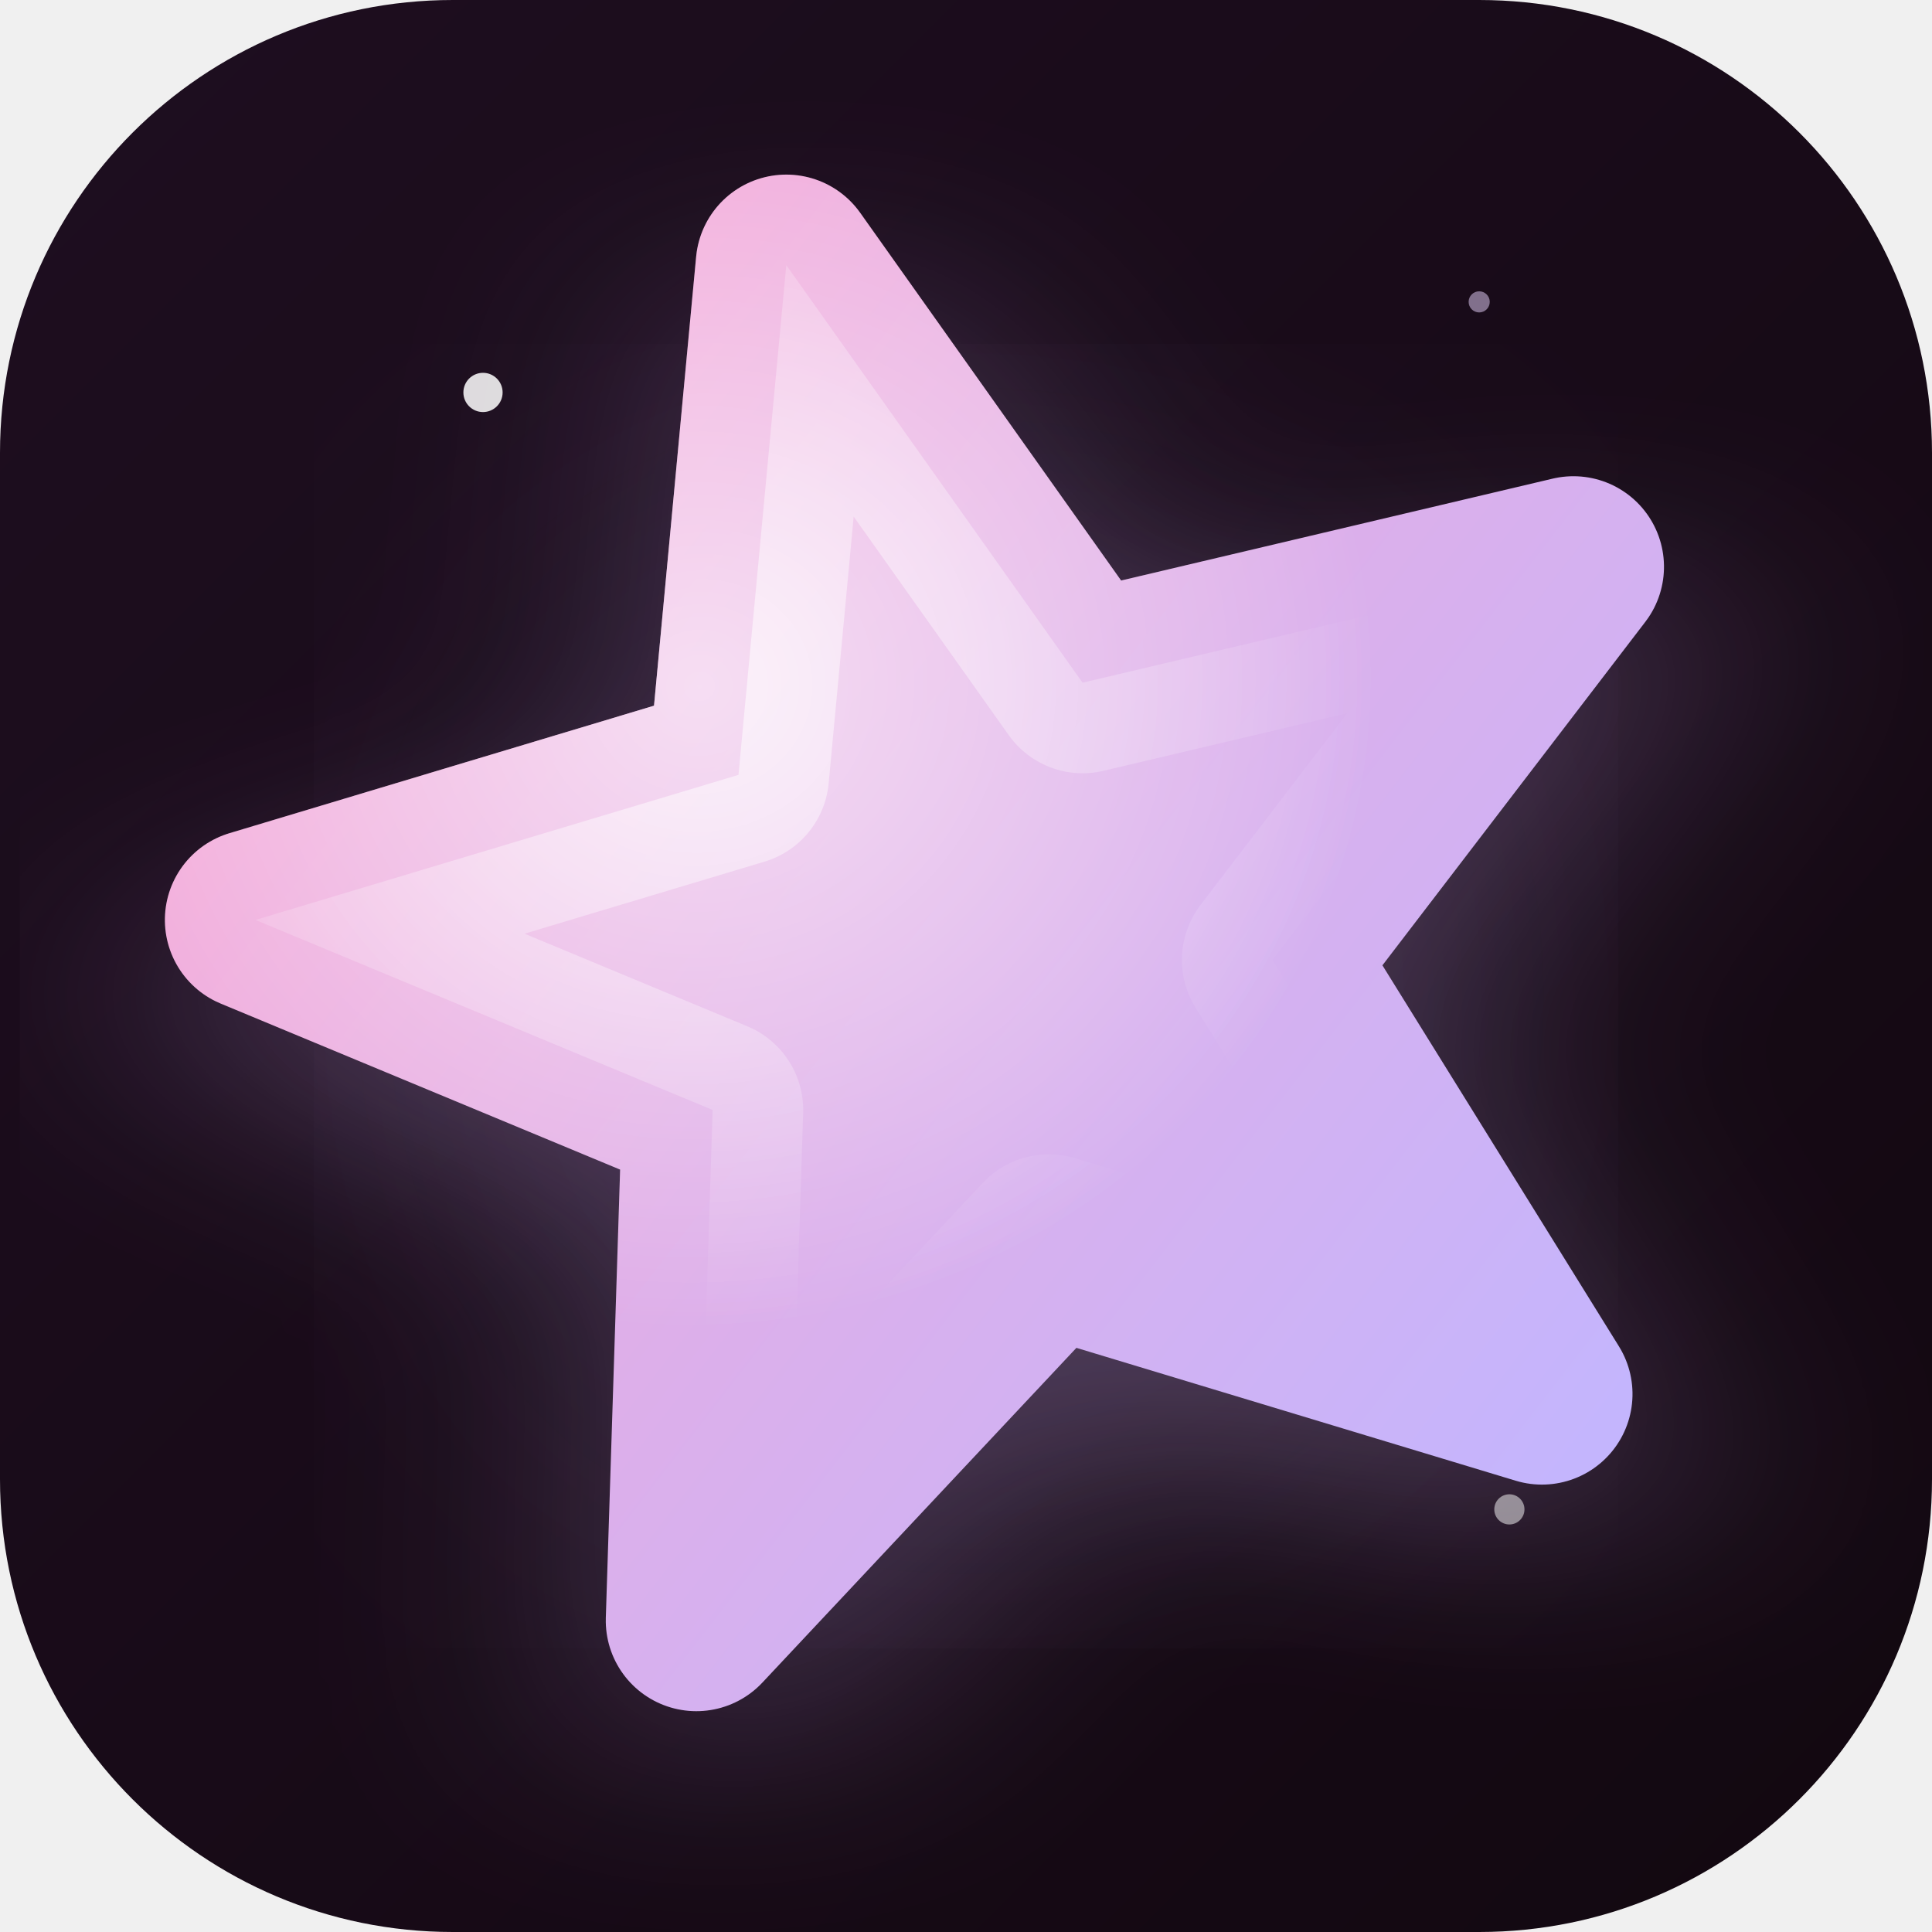
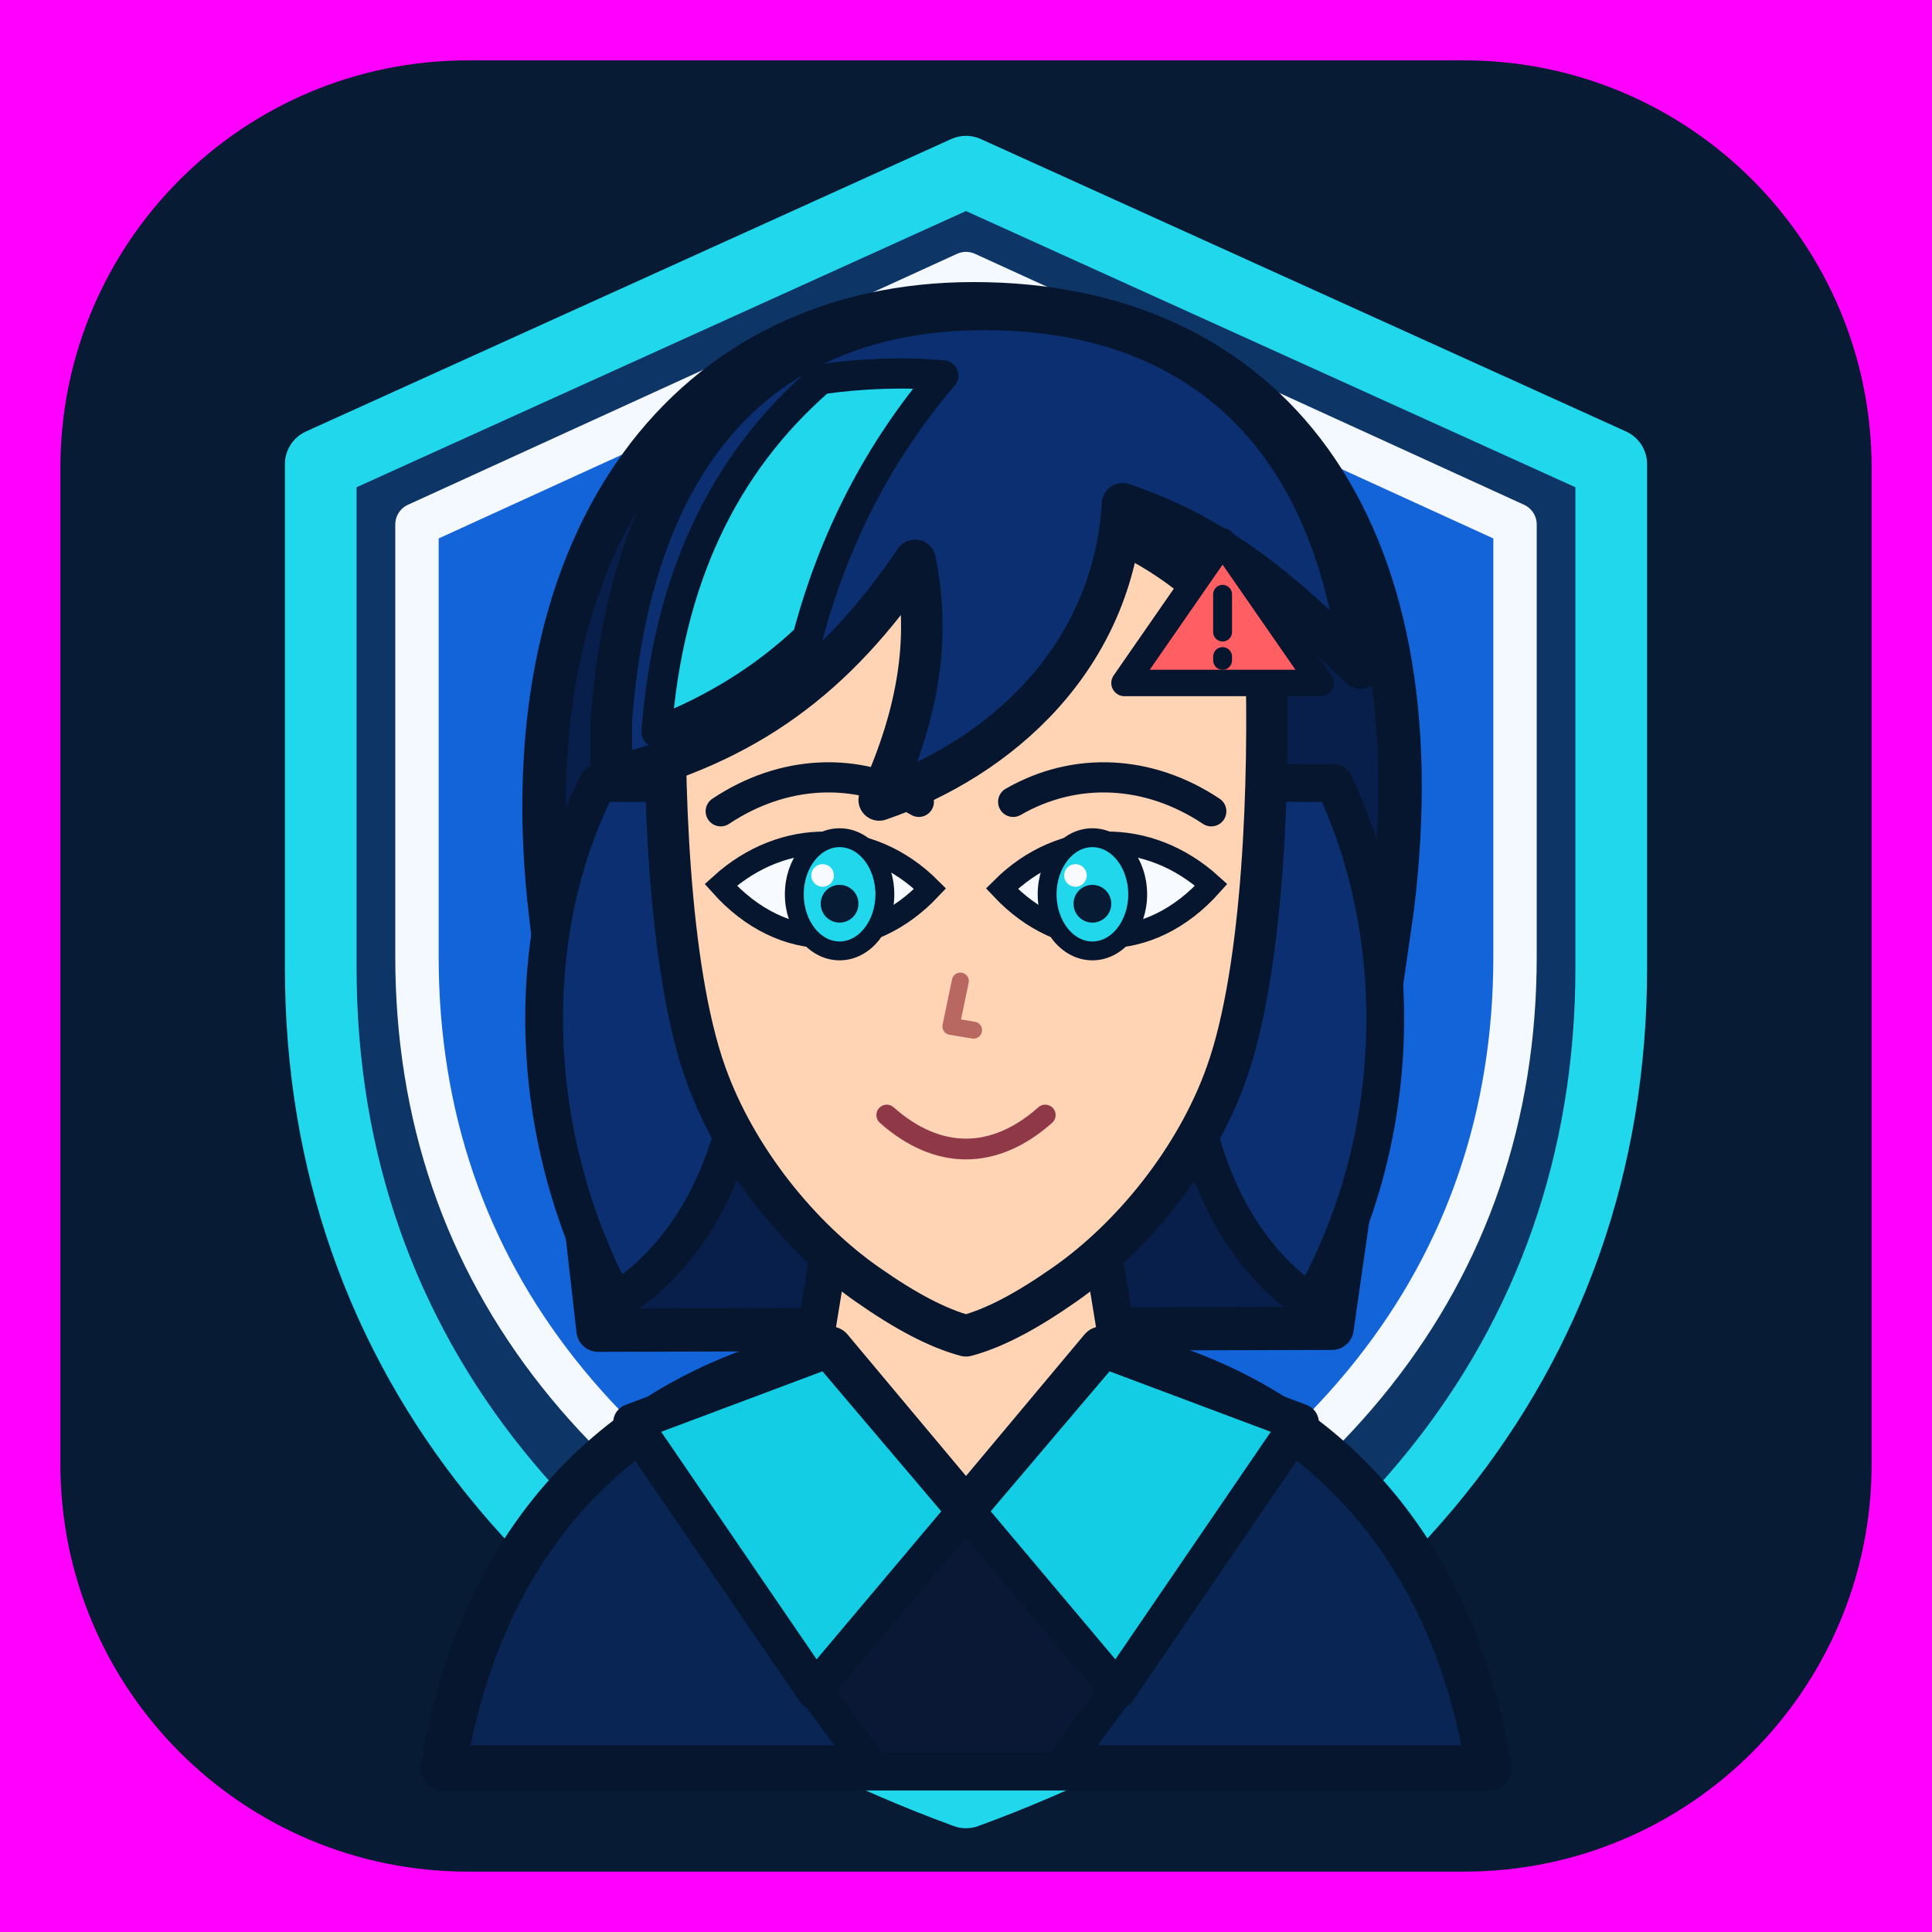
- <svg xmlns="http://www.w3.org/2000/svg" width="1024" height="1024" viewBox="0 0 128 128">
+ <svg xmlns="http://www.w3.org/2000/svg" width="1024" height="1024" viewBox="0 0 1024 1024">
  <defs>
-     <linearGradient id="bg" x1="0" y1="0" x2="1" y2="1">
-       <stop offset="0" stop-color="#1e0e20" />
-       <stop offset="1" stop-color="#120810" />
-     </linearGradient>
-     <linearGradient id="star" x1=".1" y1="0" x2=".9" y2="1">
-       <stop offset="0" stop-color="#f9a8d4" />
-       <stop offset="1" stop-color="#c4b5fd" />
-     </linearGradient>
-     <radialGradient id="hi" cx=".36" cy=".3">
-       <stop offset="0" stop-color="#fff" stop-opacity=".6" />
-       <stop offset="1" stop-color="#fff" stop-opacity="0" />
-     </radialGradient>
-     <filter id="gw">
-       <feGaussianBlur stdDeviation="14" />
-     </filter>
-     <filter id="ds">
-       <feDropShadow dx="0" dy="5" stdDeviation="8" flood-color="#d8b4fe" flood-opacity=".25" />
-     </filter>
-     <clipPath id="clip">
-       <rect width="128" height="128" rx="30" />
+     <clipPath id="app-frame">
+       <rect x="32" y="32" width="960" height="960" rx="216" />
    </clipPath>
  </defs>
-   <g clip-path="url(#clip)">
-     <rect width="128" height="128" fill="url(#bg)" />
-     <circle cx="64" cy="66" r="36" fill="#c4b5fd" opacity=".07" filter="url(#gw)" />
-     <g transform="rotate(-15 64 62)">
-       <path d="M64,16 L75.8,47.8 L109.2,48.8 L83.2,68.8 L93,101.2 L64,83.2 L35,101.2 L44.8,68.8 L18.8,48.8 L52.2,47.8 Z" fill="url(#star)" stroke="url(#star)" stroke-width="12" stroke-linejoin="round" paint-order="stroke fill" filter="url(#ds)" />
-       <path d="M64,16 L75.8,47.8 L109.2,48.8 L83.2,68.8 L93,101.2 L64,83.2 L35,101.2 L44.8,68.8 L18.8,48.8 L52.2,47.8 Z" fill="url(#hi)" stroke="url(#hi)" stroke-width="12" stroke-linejoin="round" paint-order="stroke fill" />
-     </g>
-     <circle cx="32" cy="26" r="1.3" fill="#fff" opacity=".85" />
-     <circle cx="100" cy="100" r="1" fill="#fff" opacity=".5" />
-     <circle cx="98" cy="20" r=".7" fill="#e9d5ff" opacity=".5" />
+   <rect width="1024" height="1024" fill="#ff00ff" />
+   <g clip-path="url(#app-frame)">
+     <rect x="32" y="32" width="960" height="960" fill="#071b35" />
+     <path d="M512 91 854 246v267c0 207-132 360-342 437-210-77-342-230-342-437V246Z" fill="#0d3566" stroke="#20d7ec" stroke-width="38" stroke-linejoin="round" />
+     <path d="M512 145 803 278v229c0 169-103 296-291 371-188-75-291-202-291-371V278Z" fill="#1264d8" stroke="#f4f8ff" stroke-width="23" stroke-linejoin="round" />
+     <path d="M291 477c-20-193 75-316 225-316 155 0 247 116 222 320l-32 223-389 1Z" fill="#081f4b" stroke="#06162f" stroke-width="23" stroke-linejoin="round" />
+     <path d="M317 415c-40 78-39 185 9 275 30-18 52-51 63-91l-7-184Zm390 0c39 82 37 190-12 276-29-19-50-52-60-92l7-184Z" fill="#0b2f70" stroke="#06162f" stroke-width="20" stroke-linejoin="round" />
+     <path d="M443 642h138l17 104-86 74-86-74Z" fill="#ffd4b5" stroke="#06162f" stroke-width="20" />
+     <path d="M235 937c22-133 105-202 205-222l72 86 72-86c100 20 183 89 205 222Z" fill="#082554" stroke="#06162f" stroke-width="24" stroke-linejoin="round" />
+     <path d="m439 715 73 86-80 95-97-142Zm146 0-73 86 80 95 97-142Z" fill="#12cde4" stroke="#06162f" stroke-width="20" stroke-linejoin="round" />
+     <path d="m432 896 80-95 80 95-31 42h-98Z" fill="#0b1835" stroke="#06162f" stroke-width="18" />
+     <path d="M353 347c-2 65 1 166 21 222 16 45 50 87 86 112 20 14 37 23 52 27 15-4 32-13 52-27 36-25 70-67 86-112 20-56 23-157 21-222-40-55-95-82-159-82s-119 27-159 82Z" fill="#ffd4b5" stroke="#06162f" stroke-width="22" stroke-linejoin="round" />
+     <path d="M324 382c11-147 84-218 198-218 109 0 184 62 199 190-40-39-73-69-126-87-5 82-65 135-129 157 22-48 27-88 19-127-42 62-89 97-161 115Z" fill="#0b2f70" stroke="#06162f" stroke-width="22" stroke-linejoin="round" />
+     <path d="M435 201c-52 45-81 107-87 187 31-12 58-29 80-50 14-53 38-99 72-139-21-2-44-1-65 2Z" fill="#20d7ec" stroke="#06162f" stroke-width="16" stroke-linejoin="round" />
+     <path d="M382 469c33-30 79-30 111 2-32 34-78 35-111-2Z" fill="#f7fbff" stroke="#06162f" stroke-width="12" />
+     <path d="M531 471c32-32 78-32 111-2-33 37-79 36-111 2Z" fill="#f7fbff" stroke="#06162f" stroke-width="12" />
+     <ellipse cx="445" cy="474" rx="24" ry="30" fill="#20d7ec" stroke="#06162f" stroke-width="10" />
+     <ellipse cx="579" cy="474" rx="24" ry="30" fill="#20d7ec" stroke="#06162f" stroke-width="10" />
+     <circle cx="445" cy="479" r="10" fill="#071b35" />
+     <circle cx="579" cy="479" r="10" fill="#071b35" />
+     <circle cx="436" cy="464" r="6" fill="#f7fbff" />
+     <circle cx="570" cy="464" r="6" fill="#f7fbff" />
+     <path d="M382 430c33-22 72-24 105-5m50 0c33-19 72-17 105 5" fill="none" stroke="#06162f" stroke-width="16" stroke-linecap="round" />
+     <path d="m509 520-5 24 12 2" fill="none" stroke="#b96761" stroke-width="9" stroke-linecap="round" stroke-linejoin="round" />
+     <path d="M470 591c27 24 57 24 84 0" fill="none" stroke="#8f3948" stroke-width="11" stroke-linecap="round" />
+     <path d="m648 287 52 75h-104Z" fill="#ff5f63" stroke="#06162f" stroke-width="14" stroke-linejoin="round" />
+     <path d="M648 315v20m0 13v2" fill="none" stroke="#06162f" stroke-width="10" stroke-linecap="round" />
  </g>
</svg>
